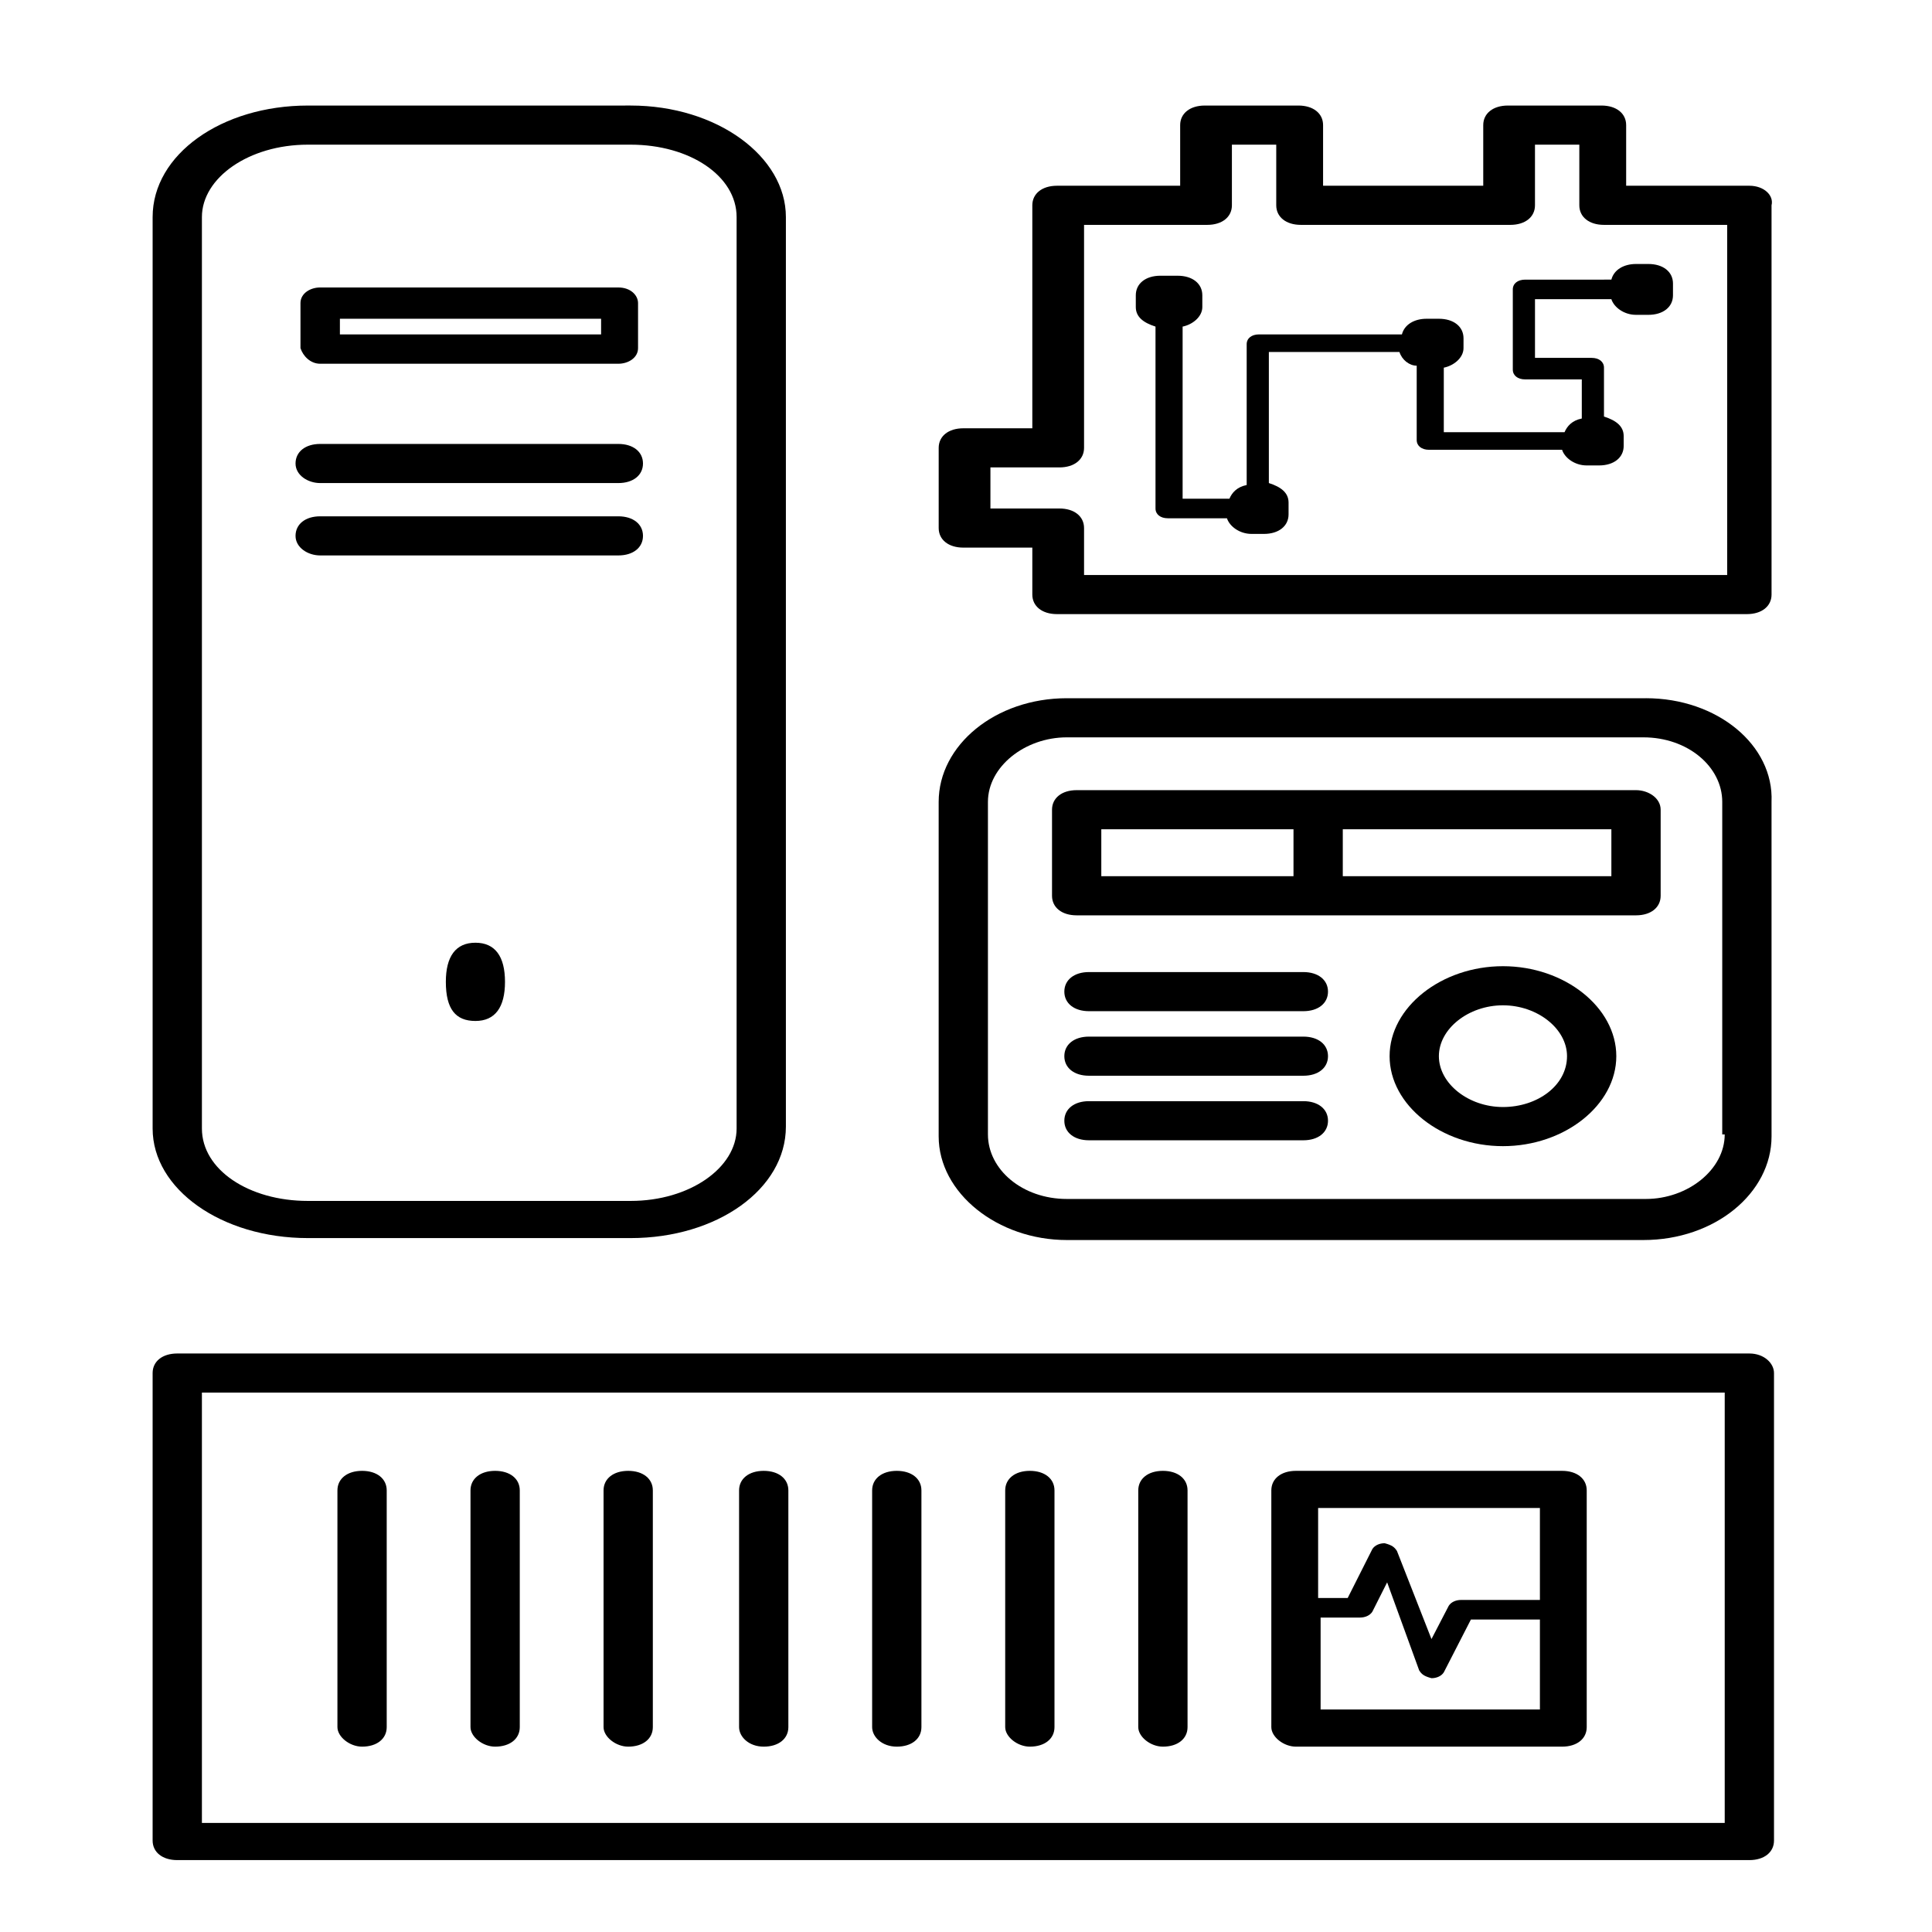
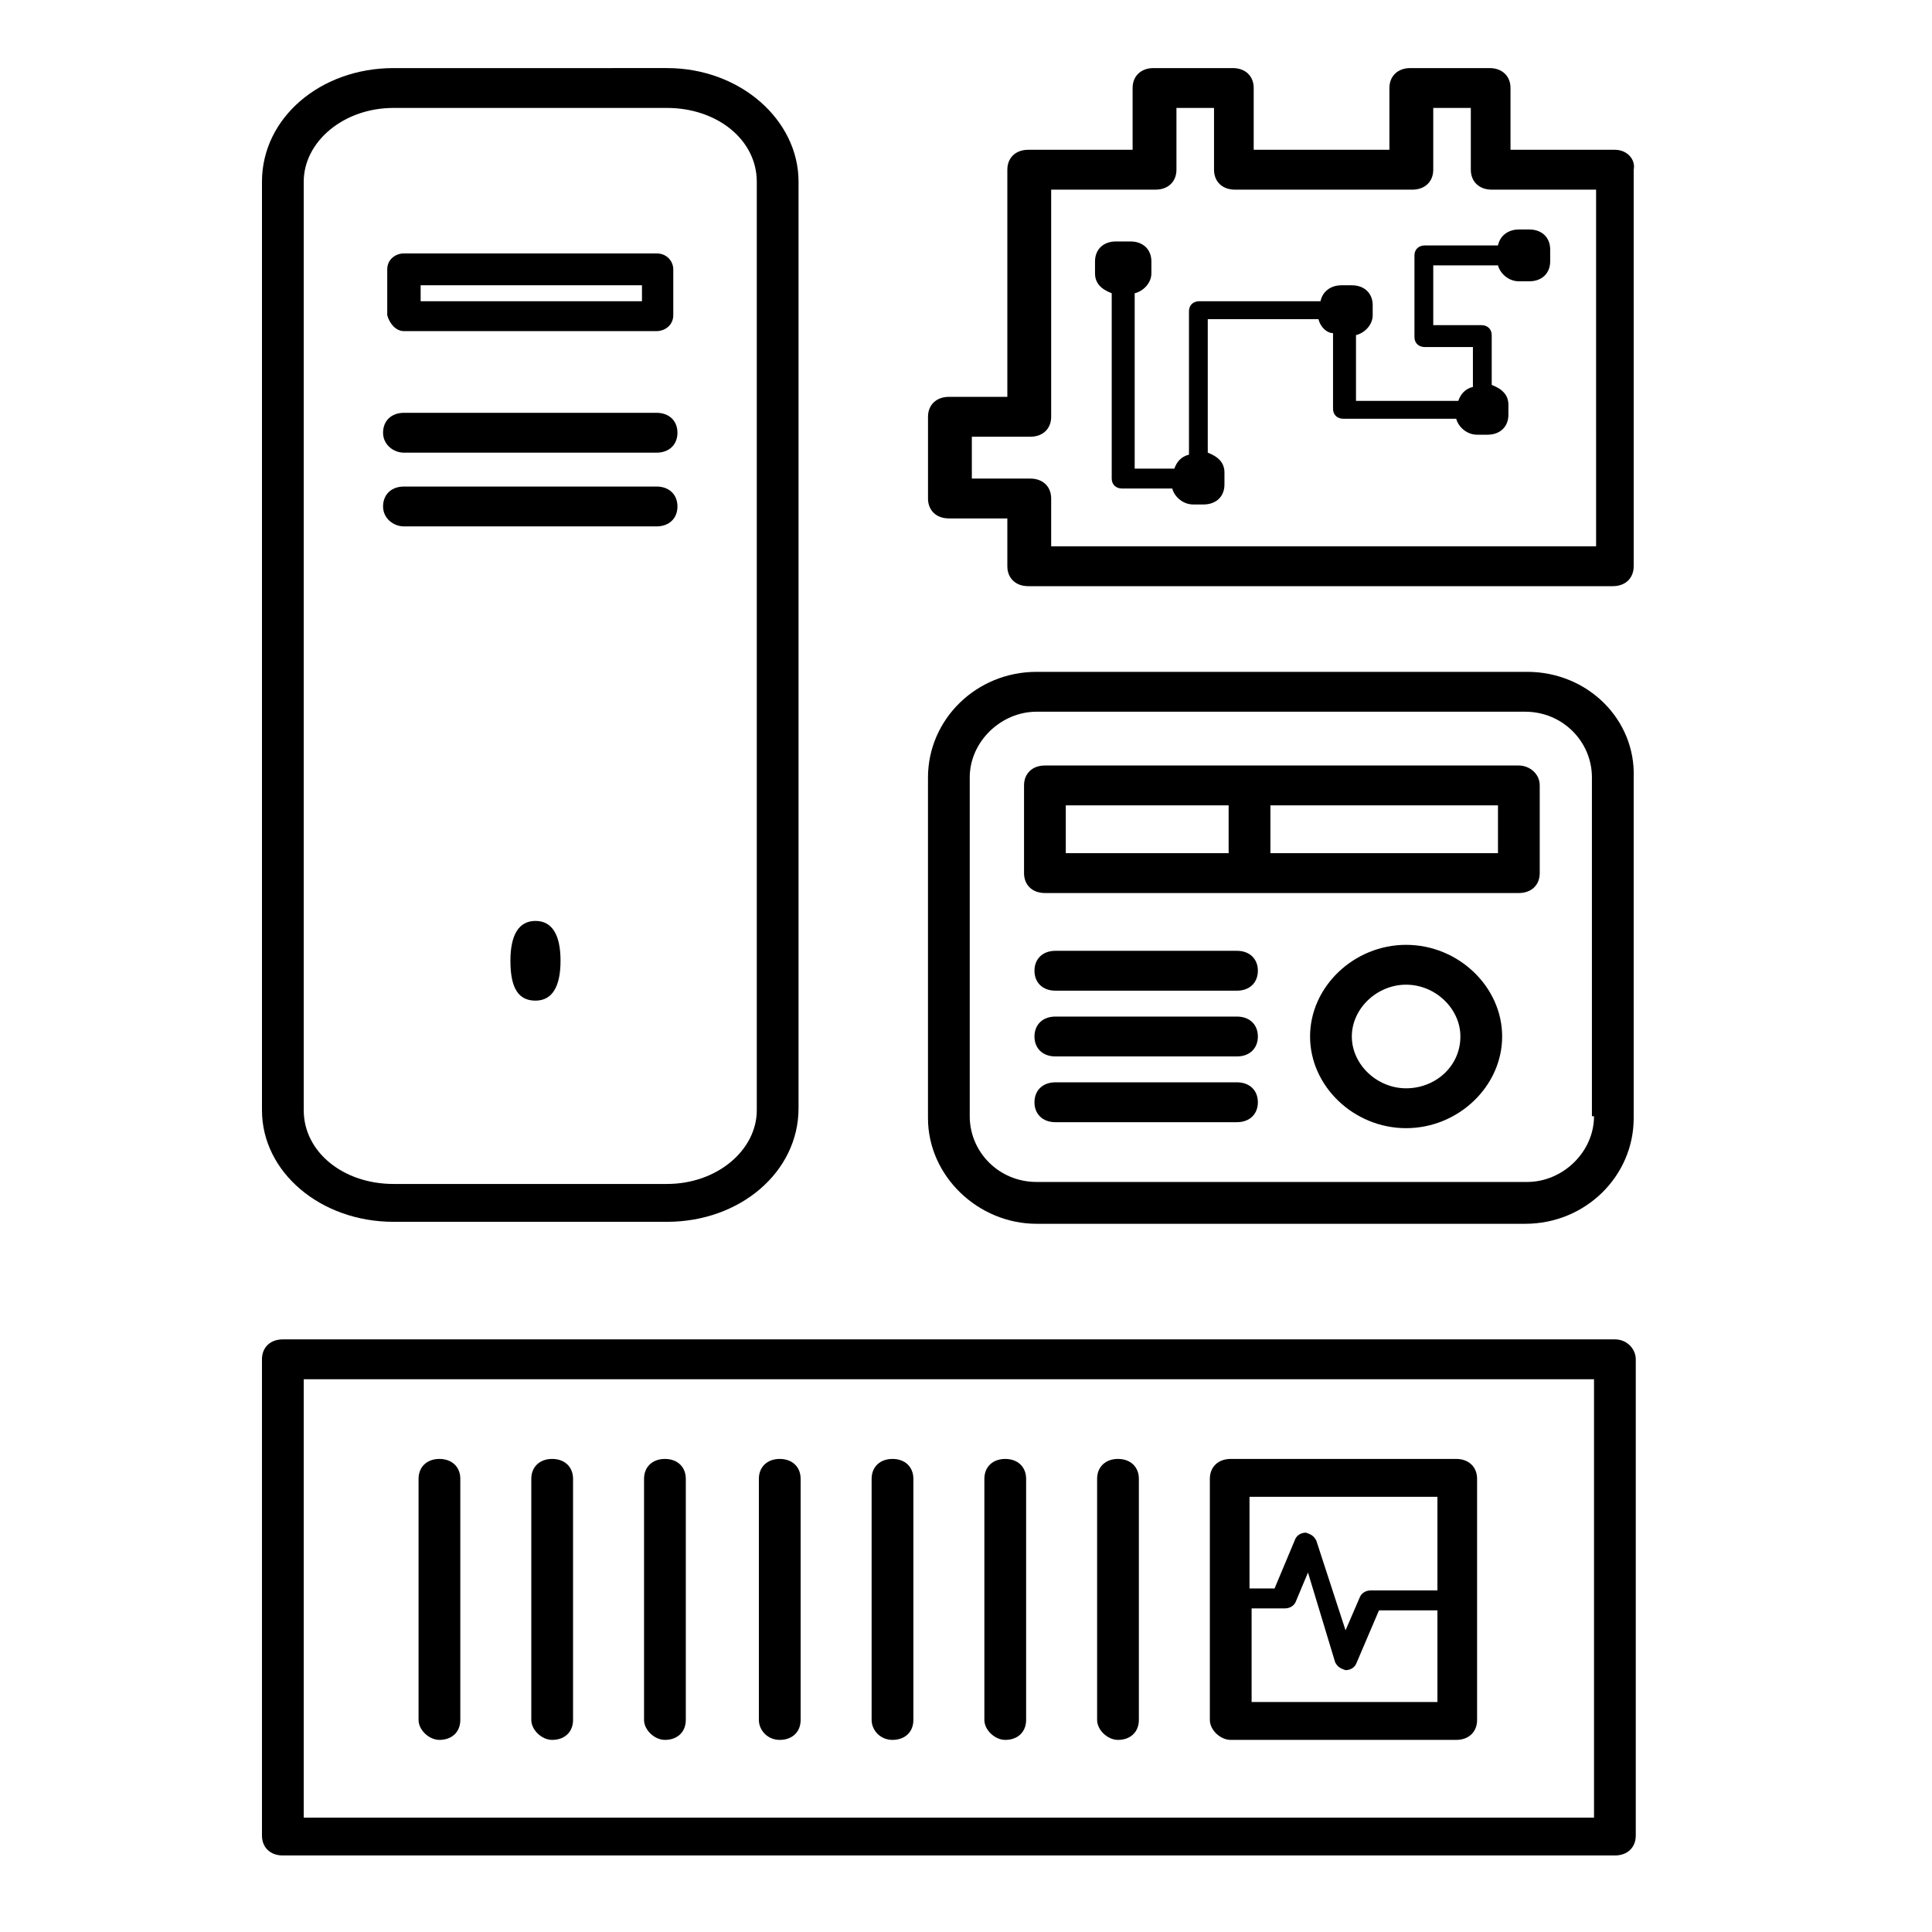
- <svg xmlns="http://www.w3.org/2000/svg" width="1200pt" height="1200pt" version="1.1" viewBox="0 0 1200 1200" id="svg48">
+ <svg xmlns="http://www.w3.org/2000/svg" width="96pt" height="96pt" version="1.1" viewBox="0 0 96 96" id="svg48">
  <defs id="defs52" />
-   <g id="g46" transform="matrix(1.913122,0,0,1.518648,-549.5424,-300.1316)">
+   <g id="g46" transform="matrix(0.1296803,0,0,0.1237647,-30.65936,-26.4191)">
    <path d="M 387.2,704 H 492 c 28,0 50.398,-20 50.398,-45.602 v -372 C 542.398,261.597 520,240.796 492,240.796 L 387.2,240.8 c -28,0 -50.398,20 -50.398,45.602 v 372.8 c 0,24.797 22.398,44.797 50.398,44.797 z M 352.802,286.4 c 0,-16 15.199,-29.602 34.398,-29.602 H 492 c 19.199,0 34.398,12.801 34.398,29.602 v 372.8 c 0,16 -15.199,29.602 -34.398,29.602 H 387.2 c -19.199,0 -34.398,-12.801 -34.398,-29.602 z" id="path2" />
    <path d="M 855.2,751.2 H 344.8 c -4.801,0 -8,3.199 -8,8 v 191.2 c 0,4.801 3.199,8 8,8 h 510.4 c 4.801,0 8,-3.199 8,-8 V 759.2 c 0,-4 -3.199,-8 -8,-8 z m -8,192 H 352.8 v -176 h 494.4 z" id="path4" />
    <path d="m 821.6,483.2 h -188 c -23.199,0 -41.602,19.199 -41.602,42.398 v 136.8 c 0,23.199 19.199,42.398 41.602,42.398 h 187.2 c 23.199,0 41.602,-19.199 41.602,-42.398 l -0.004,-136.8 c 0.801,-23.203 -17.598,-42.402 -40.797,-42.402 z m 25.598,178.4 c 0,14.398 -12,26.398 -25.602,26.398 h -188 c -14.398,0 -25.602,-12 -25.602,-26.398 v -136 c 0,-14.398 12,-26.398 25.602,-26.398 h 187.2 c 14.398,0 25.602,12 25.602,26.398 l -0.004,136 z" id="path6" />
    <path d="m 775.2,592.8 c -20,0 -36.801,16.801 -36.801,36.801 0,20 16.801,36.801 36.801,36.801 20,0 36.801,-16.801 36.801,-36.801 0,-20 -16.801,-36.801 -36.801,-36.801 z m 0,57.598 c -11.199,0 -20.801,-9.602 -20.801,-20.801 0,-11.199 9.602,-20.801 20.801,-20.801 11.199,0 20.801,9.602 20.801,20.801 0,12.004 -9.602,20.801 -20.801,20.801 z" id="path8" />
    <path d="m 710.4,595.2 h -69.602 c -4.801,0 -8,3.199 -8,8 0,4.801 3.199,8 8,8 H 710.4 c 4.801,0 8,-3.199 8,-8 0,-4.801 -3.199,-8 -8,-8 z" id="path10" />
    <path d="m 710.4,621.6 h -69.602 c -4.801,0 -8,3.199 -8,8 0,4.801 3.199,8 8,8 H 710.4 c 4.801,0 8,-3.199 8,-8 0,-4.801 -3.199,-8 -8,-8 z" id="path12" />
    <path d="m 710.4,648 h -69.602 c -4.801,0 -8,3.199 -8,8 0,4.801 3.199,8 8,8 H 710.4 c 4.801,0 8,-3.199 8,-8 0,-4.801 -3.199,-8 -8,-8 z" id="path14" />
    <path d="M 818.4,520.8 H 636.8 c -4.801,0 -8,3.199 -8,8 v 35.199 c 0,4.801 3.199,8 8,8 h 181.6 c 4.801,0 8,-3.199 8,-8 V 528.8 c -0.004,-4.801 -4.004,-8 -8.004,-8 z m -173.6,16 h 62.398 v 19.199 H 644.8 Z m 165.6,19.199 H 723.201 V 536.8 H 810.4 Z" id="path16" />
    <path d="m 855.2,273.6 h -40 v -24.801 c 0,-4.801 -3.199,-8 -8,-8 h -30.398 c -4.801,0 -8,3.199 -8,8 V 273.6 h -52 v -24.801 c 0,-4.801 -3.199,-8 -8,-8 h -30.398 c -4.801,0 -8,3.199 -8,8 V 273.6 h -40 c -4.801,0 -8,3.199 -8,8 v 91.199 h -22.398 c -4.801,0 -8,3.199 -8,8 V 413.6 c 0,4.801 3.199,8 8,8 h 22.398 v 19.199 c 0,4.801 3.199,8 8,8 h 224 c 4.801,0 8,-3.199 8,-8 l -0.004,-159.2 c 0.801,-4 -2.398,-8 -7.199,-8 z m -8,159.2 h -208 v -19.199 c 0,-4.801 -3.199,-8 -8,-8 H 608.802 V 388.8 H 631.2 c 4.801,0 8,-3.199 8,-8 v -91.199 h 40 c 4.801,0 8,-3.199 8,-8 V 256.8 h 14.398 v 24.801 c 0,4.801 3.199,8 8,8 h 68 c 4.801,0 8,-3.199 8,-8 V 256.8 h 14.398 v 24.801 c 0,4.801 3.199,8 8,8 h 40 l 0.004,143.2 z" id="path18" />
    <path d="m 782.4,312 c -2.398,0 -4,1.602 -4,4 v 32.801 c 0,2.398 1.602,4 4,4 h 18.398 v 16 c -3.199,0.801 -4.801,3.199 -5.602,5.602 h -39.199 v -26.398 c 3.199,-0.801 6.398,-4 6.398,-8 l 0.004,-4.004 c 0,-4.801 -3.199,-8 -8,-8 h -4 c -4,0 -7.199,2.398 -8,6.398 h -46.398 c -2.398,0 -4,1.602 -4,4 v 57.602 c -3.199,0.801 -4.801,3.199 -5.602,5.602 h -15.199 v -70.398 c 3.199,-0.801 6.398,-4 6.398,-8 v -4.801 c 0,-4.801 -3.199,-8 -8,-8 l -5.598,-0.004 c -4.801,0 -8,3.199 -8,8 v 4.801 c 0,4 2.398,6.398 6.398,8 v 74.398 c 0,2.398 1.602,4 4,4 h 19.199 c 0.801,3.199 4,6.398 8,6.398 h 4 c 4.801,0 8,-3.199 8,-8 v -4.801 c 0,-4 -2.398,-6.398 -6.398,-8 v -53.602 h 42.398 c 0.801,3.199 3.199,5.602 5.602,5.602 v 30.398 c 0,2.398 1.602,4 4,4 h 43.199 c 0.801,3.199 4,6.398 8,6.398 h 4 c 4.801,0 8,-3.199 8,-8 v -3.992 c 0,-4 -2.398,-6.398 -6.398,-8 v -20 c 0,-2.398 -1.602,-4 -4,-4 h -18.398 v -24 h 24.801 c 0.801,3.199 4,6.398 8,6.398 h 4 c 4.801,0 8,-3.199 8,-8 v -4.801 c 0,-4.801 -3.199,-8 -8,-8 h -4 c -4,0 -7.199,2.398 -8,6.398 z" id="path20" />
    <path d="m 404.8,912 c 4.801,0 8,-3.199 8,-8 v -96.801 c 0,-4.801 -3.199,-8 -8,-8 -4.801,0 -8,3.199 -8,8 V 904 c 0,4 4,8 8,8 z" id="path22" />
    <path d="m 448,912 c 4.801,0 8,-3.199 8,-8 v -96.801 c 0,-4.801 -3.199,-8 -8,-8 -4.801,0 -8,3.199 -8,8 V 904 c 0,4 4,8 8,8 z" id="path24" />
    <path d="m 491.2,912 c 4.801,0 8,-3.199 8,-8 v -96.801 c 0,-4.801 -3.199,-8 -8,-8 -4.801,0 -8,3.199 -8,8 V 904 c 0,4 4,8 8,8 z" id="path26" />
    <path d="m 535.2,912 c 4.801,0 8,-3.199 8,-8 v -96.801 c 0,-4.801 -3.199,-8 -8,-8 -4.801,0 -8,3.199 -8,8 V 904 c 0,4 3.199,8 8,8 z" id="path28" />
    <path d="m 578.4,912 c 4.801,0 8,-3.199 8,-8 v -96.801 c 0,-4.801 -3.199,-8 -8,-8 -4.801,0 -8,3.199 -8,8 V 904 c 0,4 3.203,8 8,8 z" id="path30" />
    <path d="m 621.6,912 c 4.801,0 8,-3.199 8,-8 v -96.801 c 0,-4.801 -3.199,-8 -8,-8 -4.801,0 -8,3.199 -8,8 V 904 c 0,4 4,8 8,8 z" id="path32" />
    <path d="m 664.8,912 c 4.801,0 8,-3.199 8,-8 v -96.801 c 0,-4.801 -3.199,-8 -8,-8 -4.801,0 -8,3.199 -8,8 V 904 c 0,4 4,8 8,8 z" id="path34" />
    <path d="m 708,912 h 86.398 c 4.801,0 8,-3.199 8,-8 v -96.801 c 0,-4.801 -3.199,-8 -8,-8 H 708 c -4.801,0 -8,3.199 -8,8 V 904 c 0,4 4,8 8,8 z m 8,-16 v -36.801 h 12.801 c 1.602,0 3.199,-0.801 4,-2.398 l 4.801,-12 10.398,36 c 0.801,1.602 1.602,2.398 4,3.199 1.602,0 3.199,-0.801 4,-2.398 l 8.801,-21.602 h 22.398 v 36.801 h -71.199 z m 71.199,-80.801 V 852 h -25.602 c -1.602,0 -3.199,0.801 -4,2.398 l -5.602,13.602 -11.199,-36 c -0.801,-1.602 -1.602,-2.398 -4,-3.199 -1.602,0 -3.199,0.801 -4,2.398 l -8,20 h -9.602 v -36.801 h 72.004 z" id="path36" />
    <path d="m 391.2,424.8 h 96.801 c 4.801,0 8,-3.199 8,-8 0,-4.801 -3.199,-8 -8,-8 H 391.2 c -4.801,0 -8,3.199 -8,8 0,4.801 4,8 8,8 z" id="path38" />
    <path d="m 441.6,583.2 c -6.398,0 -9.602,5.602 -9.602,16 0,11.199 3.199,16 9.602,16 6.398,0 9.602,-5.602 9.602,-16 -0.004,-10.398 -3.203,-16 -9.602,-16 z" id="path40" />
    <path d="m 391.2,395.2 h 96.801 c 4.801,0 8,-3.199 8,-8 0,-4.801 -3.199,-8 -8,-8 H 391.2 c -4.801,0 -8,3.199 -8,8 0,4.801 4,8 8,8 z" id="path42" />
    <path d="m 391.2,346.4 h 96.801 c 3.199,0 6.398,-2.398 6.398,-6.398 v -18.398 c 0,-3.199 -2.398,-6.398 -6.398,-6.398 l -96.801,-0.004 c -3.199,0 -6.398,2.398 -6.398,6.398 v 18.398 c 0.801,3.203 3.199,6.402 6.398,6.402 z m 6.402,-18.398 h 84.801 v 6.398 h -84.801 z" id="path44" />
  </g>
</svg>
